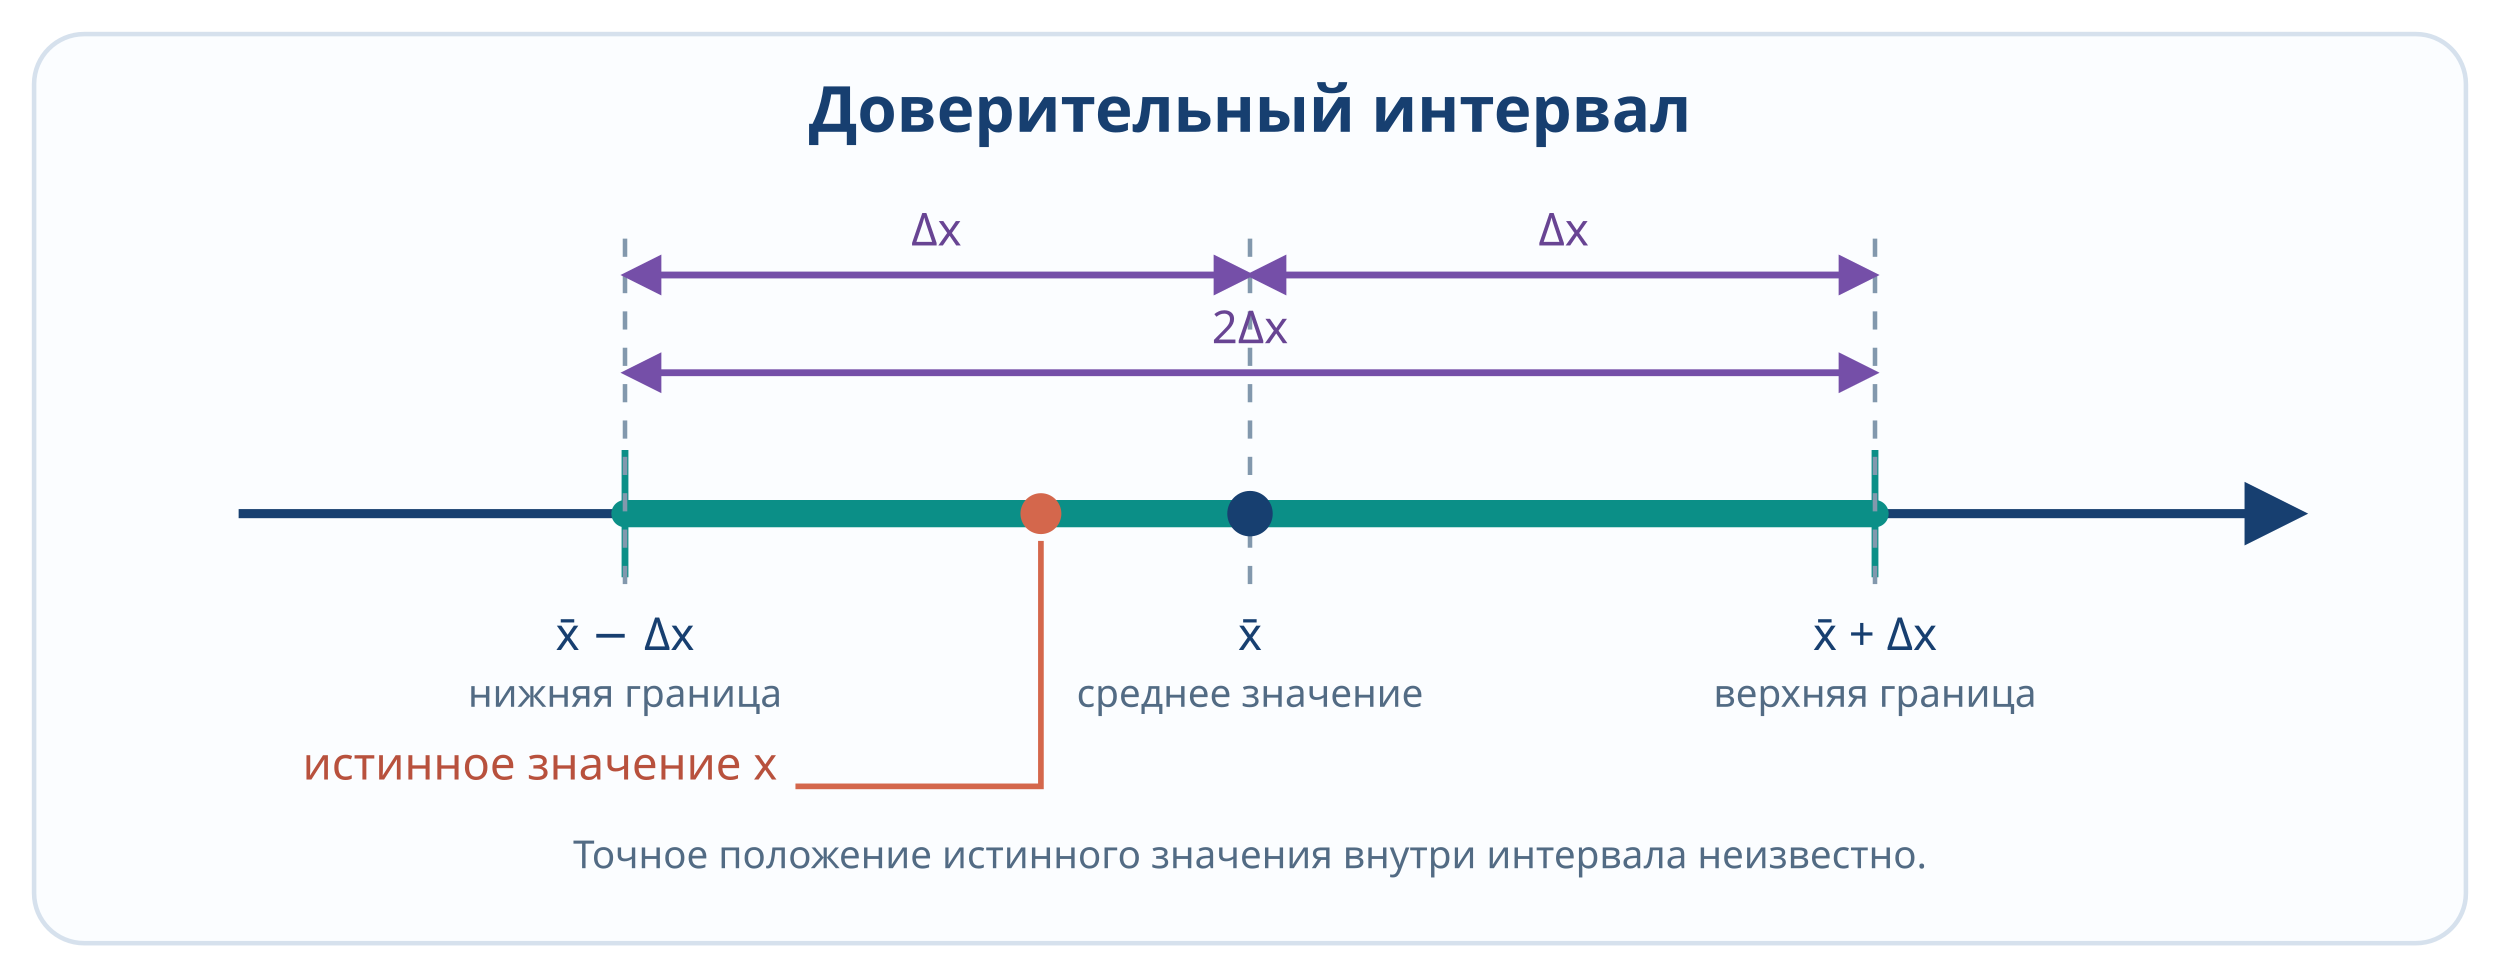
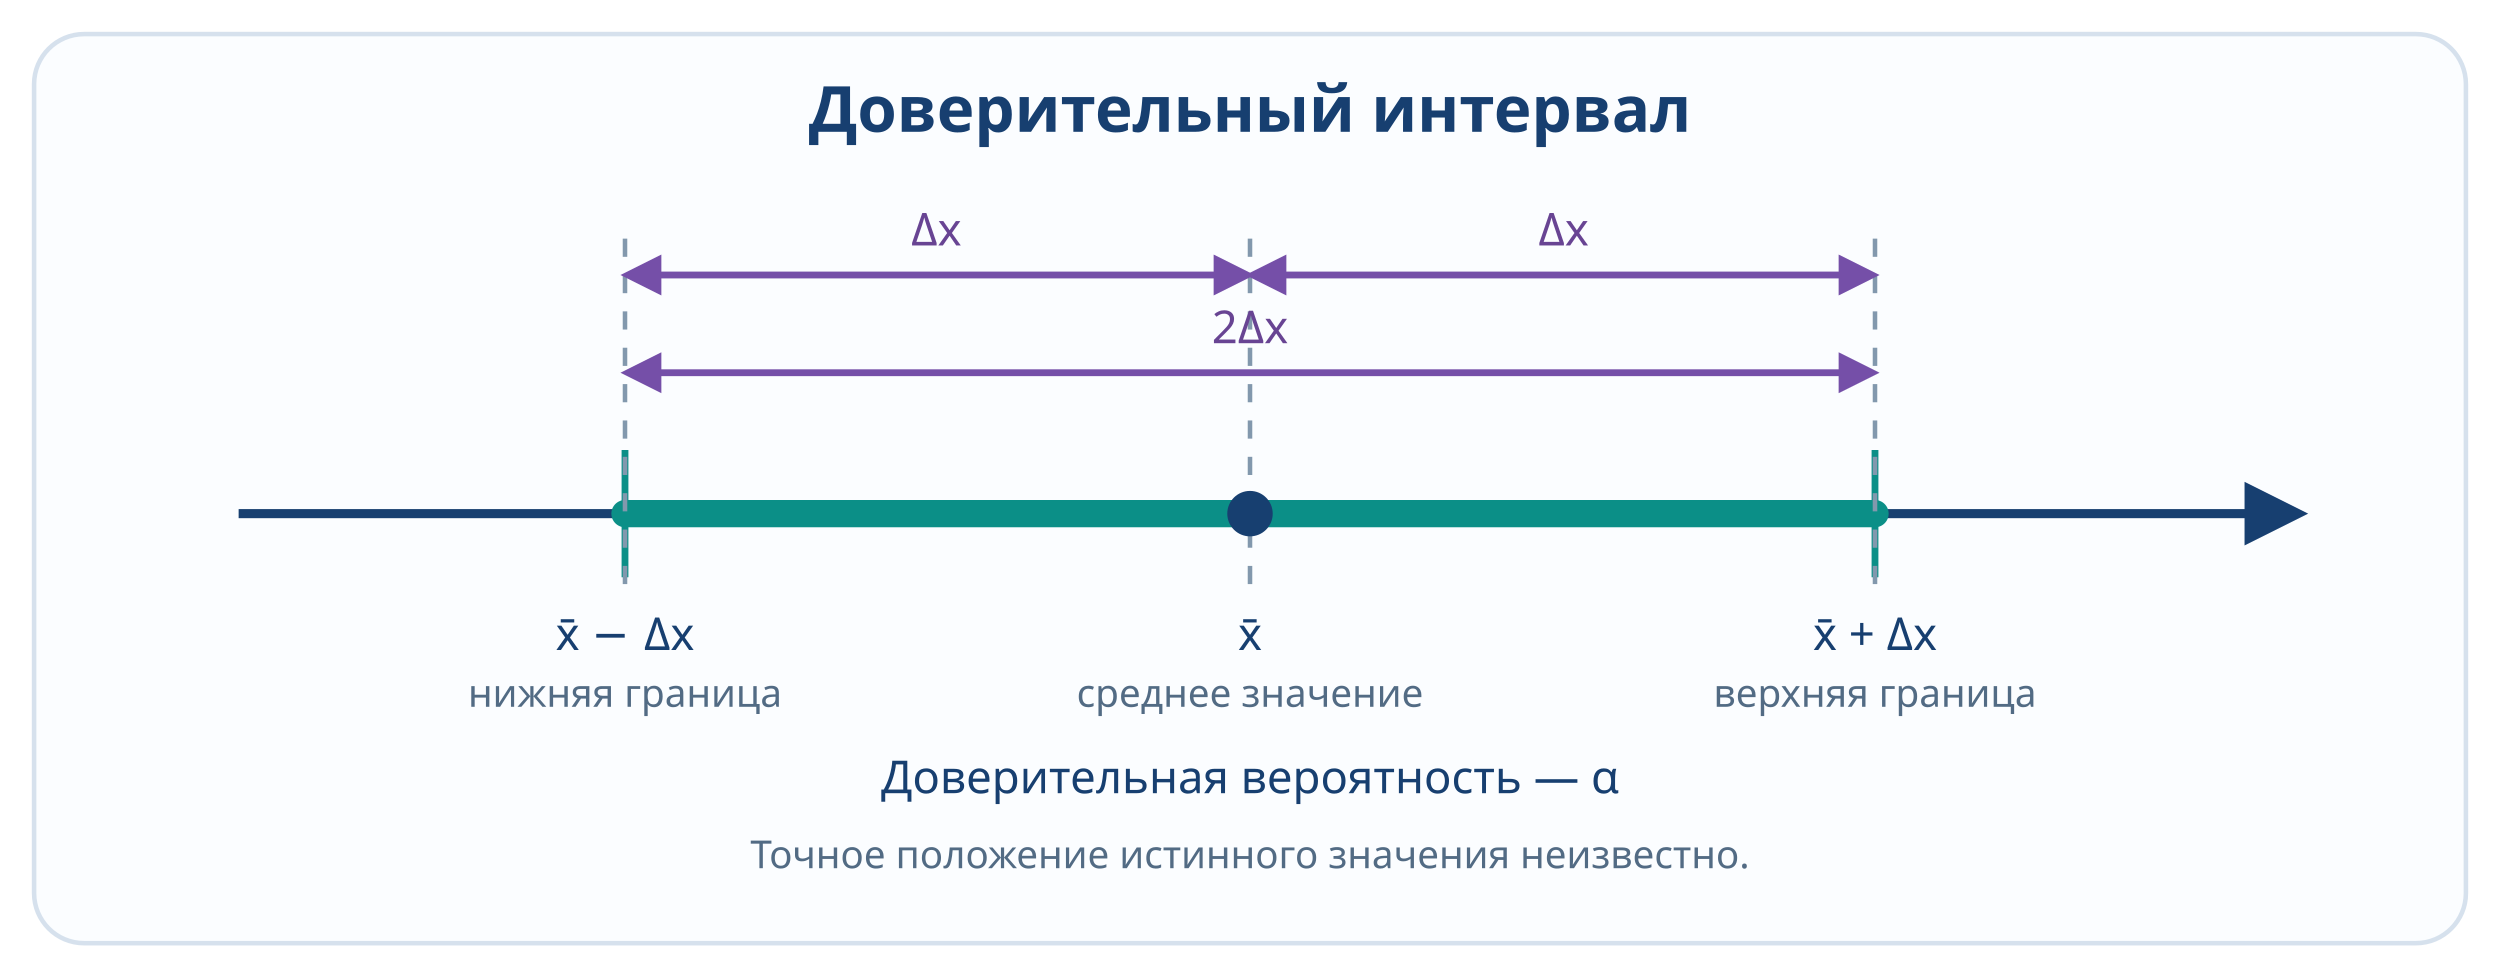
<svg xmlns="http://www.w3.org/2000/svg" viewBox="0 0 1100 430" role="img" aria-labelledby="title desc">
  <defs>
    <style>
      .frame{fill:#fbfdff;stroke:#d6e1ed;stroke-width:2}.axis{stroke:#173f70;stroke-width:4;fill:none;marker-end:url(#arrow)}
      .interval{stroke:#0b8f87;stroke-width:12;stroke-linecap:round}.bound{stroke:#0b8f87;stroke-width:3}
      .measure{stroke:#754fa8;stroke-width:3;fill:none;marker-start:url(#arrow-purple);marker-end:url(#arrow-purple)}
      .guide{stroke:#8298ad;stroke-width:2;stroke-dasharray:8 8}.truth{fill:#d4674c}.mean{fill:#173f70}
      .heading{font:700 28px system-ui,sans-serif;fill:#173f70}.label{font:20px system-ui,sans-serif;fill:#173f70}
      .small{font:17px system-ui,sans-serif;fill:#526b84}.accent{fill:#684493}.truth-label{fill:#b8513d}
    </style>
    <marker id="arrow" viewBox="0 0 10 10" refX="8" refY="5" markerWidth="7" markerHeight="7" orient="auto-start-reverse">
      <path d="M0 0L10 5L0 10z" fill="#173f70" />
    </marker>
    <marker id="arrow-purple" viewBox="0 0 10 10" refX="5" refY="5" markerWidth="6" markerHeight="6" orient="auto-start-reverse">
      <path d="M0 0L10 5L0 10z" fill="#754fa8" />
    </marker>
  </defs>
  <rect class="frame" x="15" y="15" width="1070" height="400" rx="22" />
  <text class="heading" x="550" y="58" text-anchor="middle">Доверительный интервал</text>
  <path class="axis" d="M105 226H1010" />
  <line class="interval" x1="275" y1="226" x2="825" y2="226" />
  <line class="bound" x1="275" y1="198" x2="275" y2="254" />
  <line class="bound" x1="825" y1="198" x2="825" y2="254" />
  <line class="guide" x1="275" y1="105" x2="275" y2="258" />
  <line class="guide" x1="550" y1="105" x2="550" y2="258" />
  <line class="guide" x1="825" y1="105" x2="825" y2="258" />
  <path class="measure" d="M282 121H543" />
  <path class="measure" d="M557 121H818" />
  <text class="label accent" x="412" y="108" text-anchor="middle">Δx</text>
  <text class="label accent" x="688" y="108" text-anchor="middle">Δx</text>
  <path class="measure" d="M282 164H818" />
  <text class="label accent" x="550" y="151" text-anchor="middle">2Δx</text>
  <circle class="mean" cx="550" cy="226" r="10" />
-   <circle class="truth" cx="458" cy="226" r="9" />
  <text class="label" x="275" y="286" text-anchor="middle">x̄ − Δx</text>
  <text class="small" x="275" y="311" text-anchor="middle">нижняя граница</text>
  <text class="label" x="550" y="286" text-anchor="middle">x̄</text>
  <text class="small" x="550" y="311" text-anchor="middle">среднее значение</text>
  <text class="label" x="825" y="286" text-anchor="middle">x̄ + Δx</text>
  <text class="small" x="825" y="311" text-anchor="middle">верхняя граница</text>
-   <path d="M458 238V346H350" stroke="#d4674c" stroke-width="2.5" fill="none" />
-   <text class="label truth-label" x="342" y="343" text-anchor="end">истинное значение x</text>
-   <text class="small" x="550" y="382" text-anchor="middle">Точное положение истинного значения внутри интервала неизвестно.</text>
+   <text class="label" x="550" y="349" text-anchor="middle">Доверительная вероятность — α</text>
+   <text class="small" x="550" y="382" text-anchor="middle">Точное положение истинного значения неизвестно.</text>
</svg>
